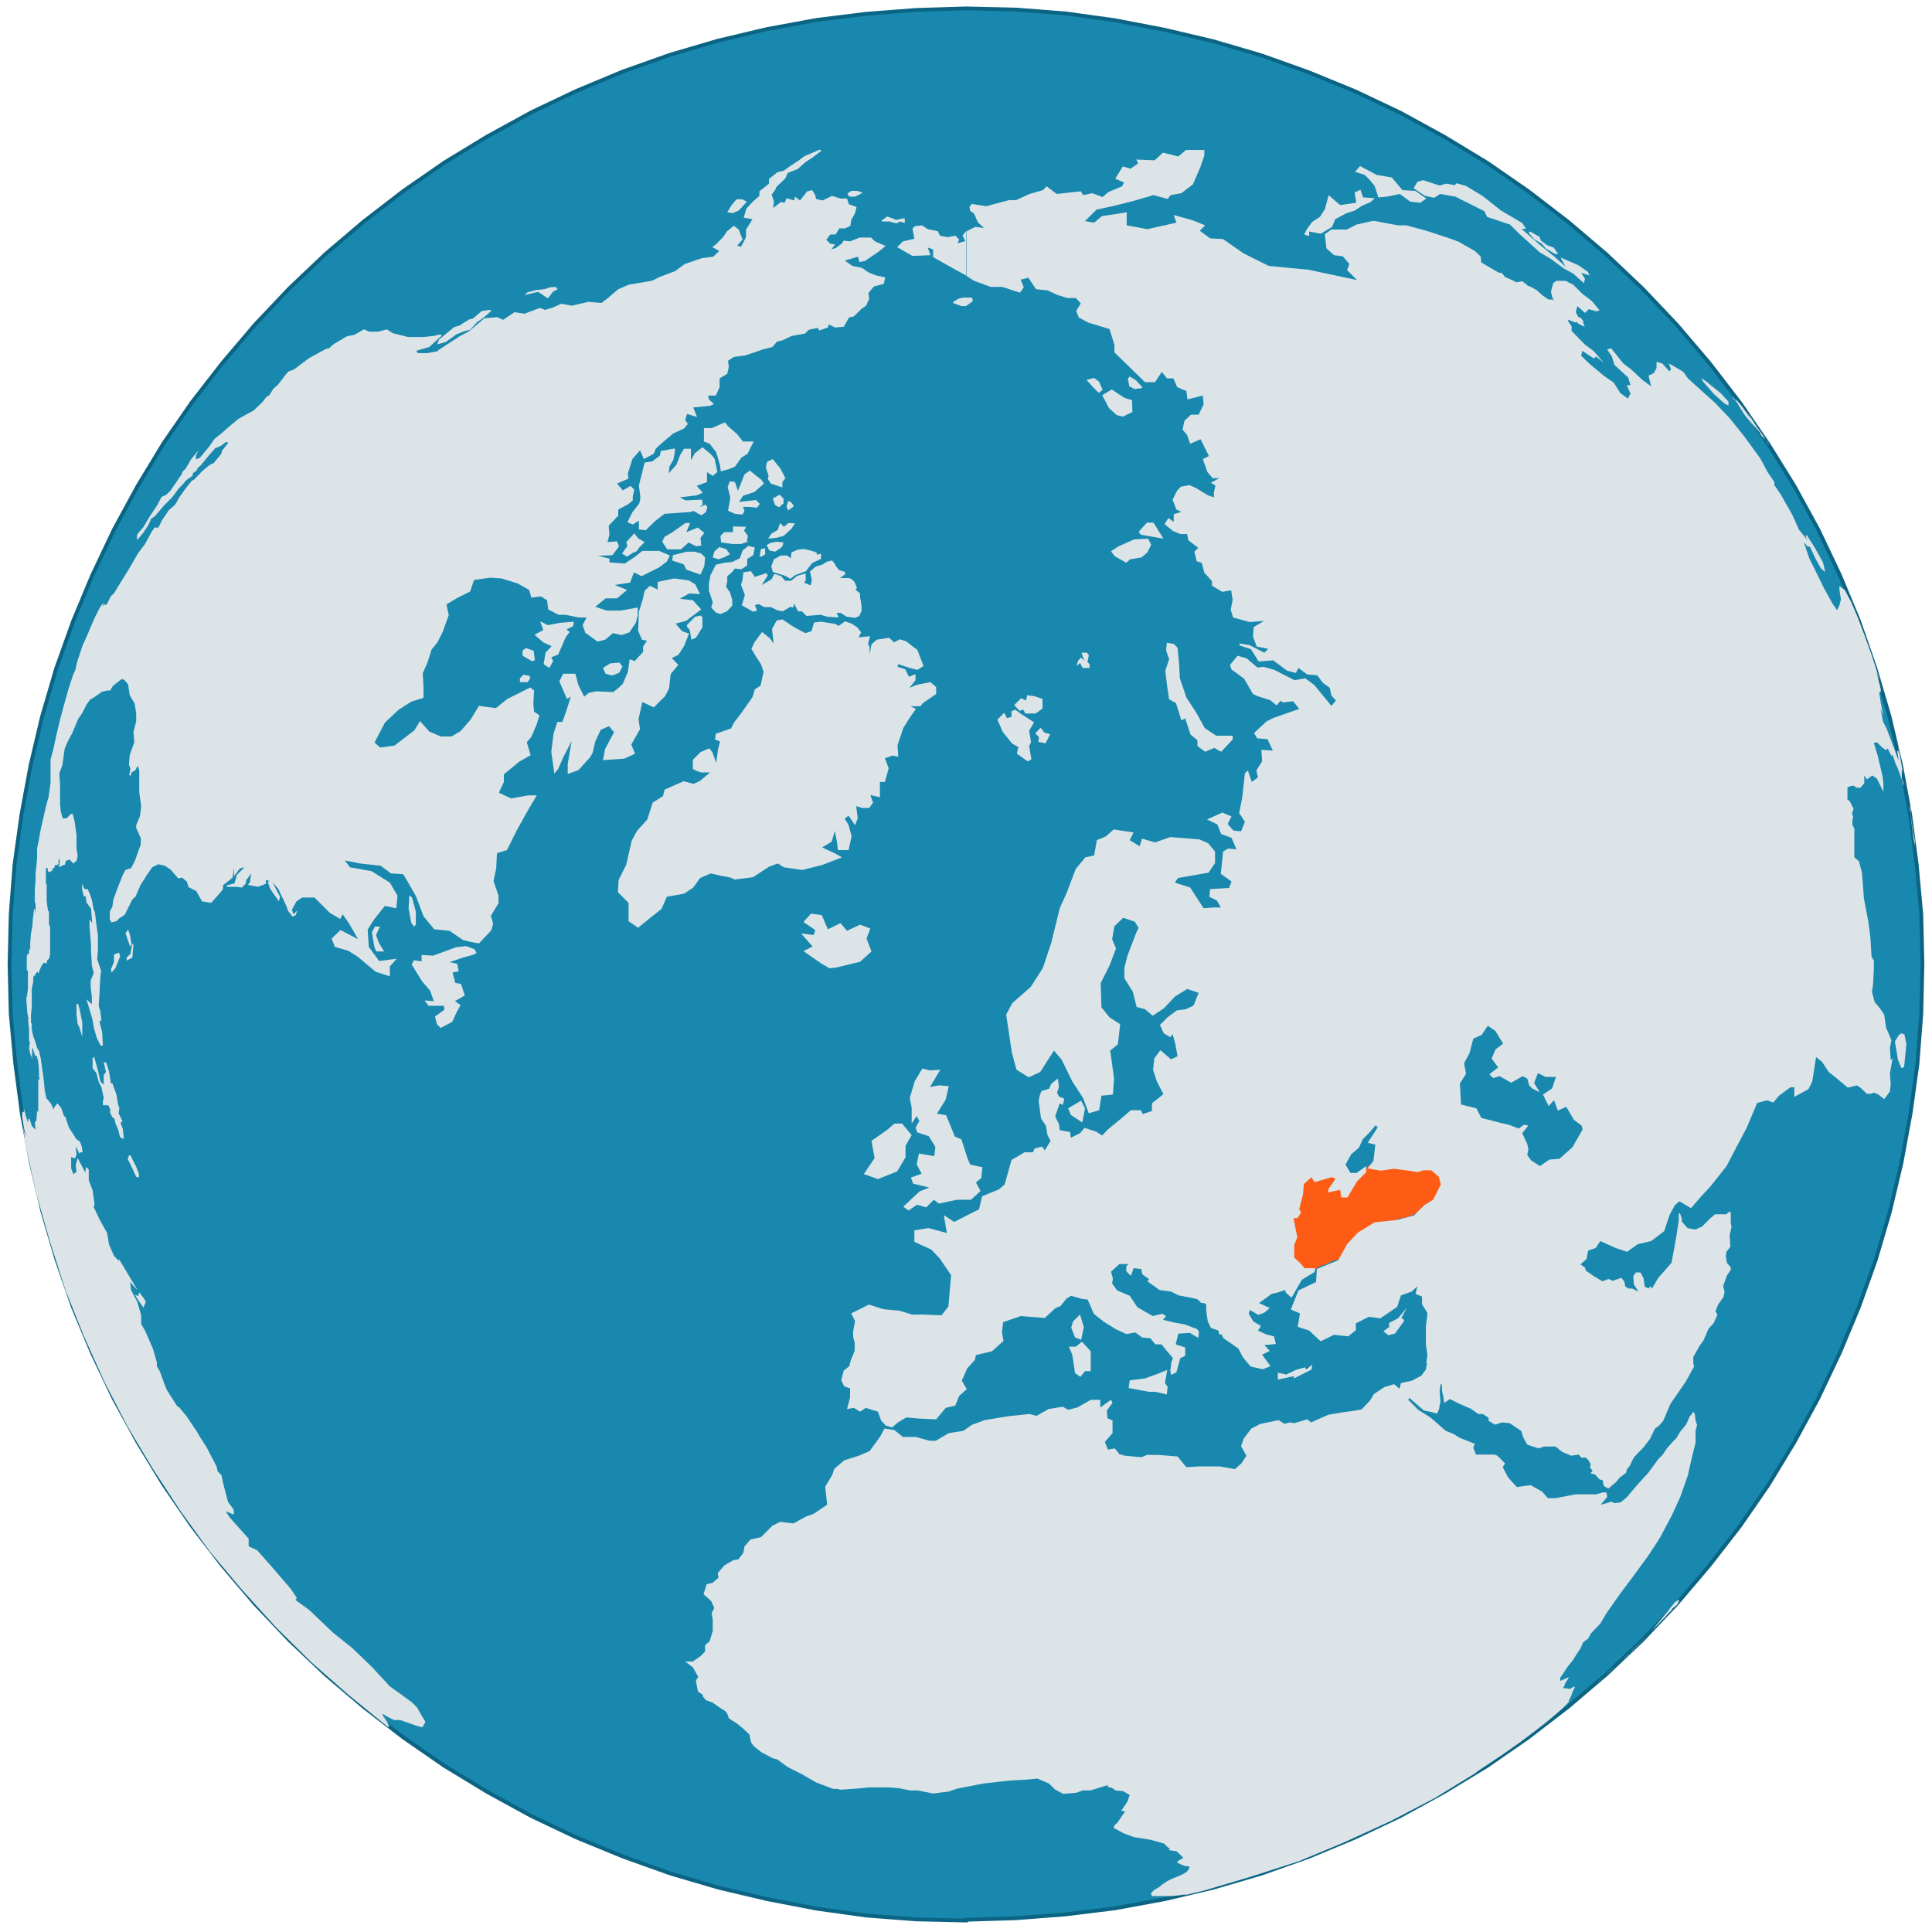
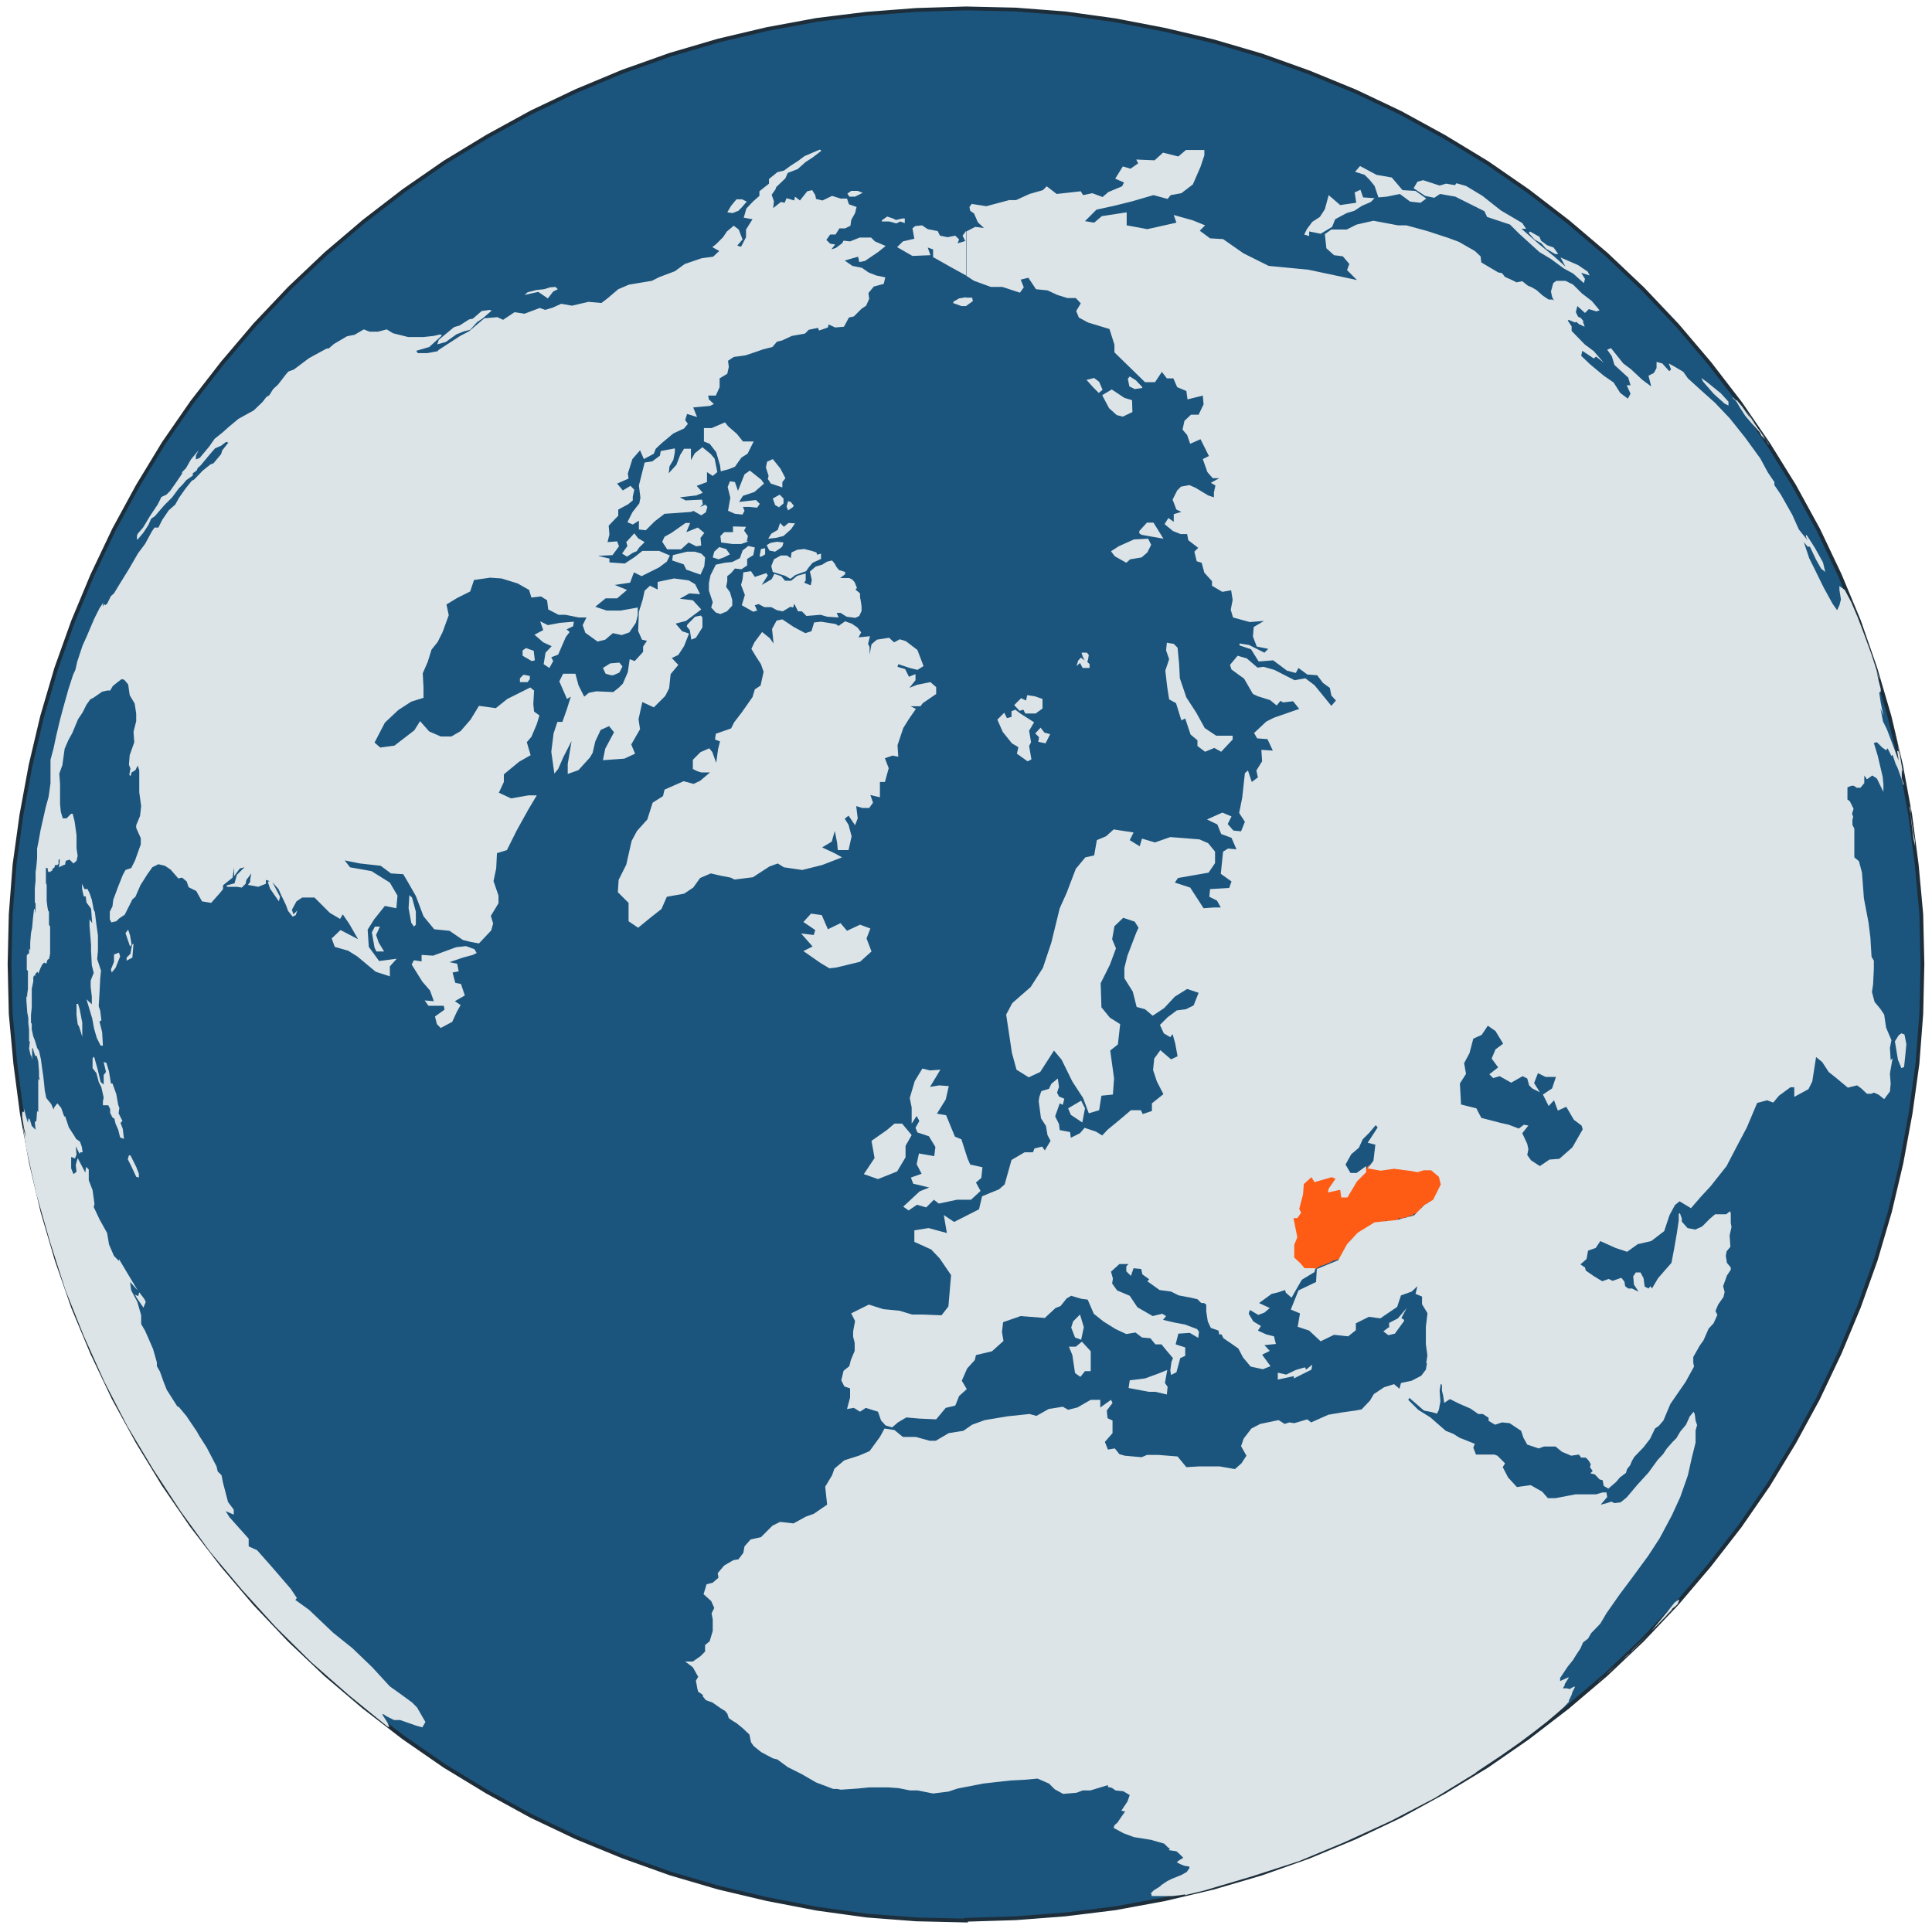
<svg xmlns="http://www.w3.org/2000/svg" role="img" preserveAspectRatio="xMinYMin meet" class="Globe" version="1.1" viewBox="25 2 505 505">
-   <path fill="#1888ae" stroke="#0b6483" d="M277.5 504l-13-.3-13-1-13-1.8-13-2.5-12.7-3-12.6-3.7-12.3-4.4-12.2-5-11.8-5.6-11.5-6.3-11.2-6.8-10.7-7.4-10.4-8-10-8.5-9.5-9-9-9.5-8.5-10-8-10.4-7.4-10.8L61 379l-6.3-11.5-5.6-11.8-5-12-4.3-12.4-3.7-12.6-3-12.7-2.4-13-1.7-13-1.2-13-.3-13 .3-13 1-13 1.8-13 2.4-13 3-12.7 3.7-12.6 4.4-12.3 5-12 5.7-12L61 129l6.8-11.2 7.4-10.7 8-10.3 8.5-10 9-9.5 9.5-9 10-8.5 10.4-8 10.7-7.4 11.2-6.8 11.5-6.3 11.8-5.6 12-5 12.4-4.4 12.6-3.7 12.7-3 13-2.4 13-1.6 13-1 13-.4 13 .3 13 1 13 1.8 13 2.5 12.7 3 12.6 3.7 12.3 4.4 12.2 5 11.8 5.6 11.5 6.3 11.2 6.8 10.7 7.4 10.4 8 10 8.5 9.5 9 9 9.5 8.5 10 8 10.4 7.4 10.8L494 129l6.3 11.5 5.6 11.8 5 12 4.3 12.4 3.7 12.6 3 12.7 2.4 13 1.7 13 1.2 13 .3 13-.3 13-1 13-1.8 13-2.4 13-3 12.7-3.7 12.6-4.4 12.3-5 12-5.7 12L494 379l-6.8 11.2-7.4 10.7-8 10.3-8.5 10-9 9.5-9.5 9-10 8.5-10.4 8-10.7 7.4-11.2 6.8-11.5 6.3-11.8 5.6-12 5-12.4 4.4-12.6 3.7-12.7 3-13 2.4-13 1.6-13 1-13 .4z" id="sphere" />
+   <path fill="#1B557E" stroke="#1D2E3A" d="M277.5 504l-13-.3-13-1-13-1.8-13-2.5-12.7-3-12.6-3.7-12.3-4.4-12.2-5-11.8-5.6-11.5-6.3-11.2-6.8-10.7-7.4-10.4-8-10-8.5-9.5-9-9-9.5-8.5-10-8-10.4-7.4-10.8L61 379l-6.3-11.5-5.6-11.8-5-12-4.3-12.4-3.7-12.6-3-12.7-2.4-13-1.7-13-1.2-13-.3-13 .3-13 1-13 1.8-13 2.4-13 3-12.7 3.7-12.6 4.4-12.3 5-12 5.7-12L61 129l6.8-11.2 7.4-10.7 8-10.3 8.5-10 9-9.5 9.5-9 10-8.5 10.4-8 10.7-7.4 11.2-6.8 11.5-6.3 11.8-5.6 12-5 12.4-4.4 12.6-3.7 12.7-3 13-2.4 13-1.6 13-1 13-.4 13 .3 13 1 13 1.8 13 2.5 12.7 3 12.6 3.7 12.3 4.4 12.2 5 11.8 5.6 11.5 6.3 11.2 6.8 10.7 7.4 10.4 8 10 8.5 9.5 9 9 9.5 8.5 10 8 10.4 7.4 10.8L494 129l6.3 11.5 5.6 11.8 5 12 4.3 12.4 3.7 12.6 3 12.7 2.4 13 1.7 13 1.2 13 .3 13-.3 13-1 13-1.8 13-2.4 13-3 12.7-3.7 12.6-4.4 12.3-5 12-5.7 12L494 379l-6.8 11.2-7.4 10.7-8 10.3-8.5 10-9 9.5-9.5 9-10 8.5-10.4 8-10.7 7.4-11.2 6.8-11.5 6.3-11.8 5.6-12 5-12.4 4.4-12.6 3.7-12.7 3-13 2.4-13 1.6-13 1-13 .4z" id="sphere" />
  <path class="Sea blacksea" fill="#fe5b15" stroke="#fe5b15" d="M368.8 333.2l-.4.2h-2.6l-.2-.2-.6-.5-.2-.2v-.7h-.3l-.3-.2-.4-.2-.4-.4h-.2l-.2-.2h-.2v.2h-.2v-.3l.2-.6.2-.3h.2l.2-.2v-.3l-.2-.2v-.2l-.2-.4v-1.7h.2l.4-.3h.4v-.2h.2V325.3l-.2-.5v-.3l-.2-.2V324l-.4-.7v-.4h-.2v-.2l.2-.5v-.5l.2-.2v-.2l-.2.4-.3-.3h.2l.4-.4v.3-.4h-.2v.3h-.2V320h-.2v-.2l.2-.4h.3v.5H364.2l.2-.2h.2l.2-.2.4-.3v-.7l-.2-.5-.2-.2.2-.2v-.4l-.3-.5h-.4v-.2l-.2-.5v-.5.2l.2.2h.4v-.3h-.2l.2-.6h.3l.3-.2.2-.4.3-1.2v-.8l.2-.6V311l.3-.2.3-.2h.3l.2-.2.2-.2v-.5l.2-.4V310l.2-.2v-.2h.6v-.2l.2-.2v-.3l-.2-.2-.2-.2v-.4l-.4-.2v-.2l-.3-.4h-.2v-.2h.3l.8.6.2.2v.7h.2v.3h.2l.6.2v-.3h.5v-.2h.2v-.3l.4-.3v.2l-.2.2v.4l-.2.3h-.4l-.3.2-.6.2h-.4l-.2.2h-.4l.3.2h.2v-.2h.2l.5-.2h.3v.4h-.2v.2h-.2l-.2.3h.4v-.2h1.8l.2-.2v-.2h.2l.2-.2h.3l.5-.5v-.2h.7v.2h.2v-.7h.2l.2.3v.3h.7l-.3.5-.2.2h-.2v.3h-.2v.4h-.2v.2h-.2l-.3.5-.2.4-.2.3-.3.7-.2.3v.4h.3l.4-.2v-.2l.4-.2H374.3v-.2h.5l.4.5.2.3v.7l.2.2v.2l-.4.2h.8l.4.2h.3v-.3h.2l.2-.2.3-.3.3-.8v-1l.5-.5.6-.5h.4v-.4l.2-.5.2-.6.2-.4.2-.2H381l.2.2.4-.3.3-.4h.3l.4-.7.3-.6h.3l.4-.3h1.3l.2.2.3.3H386l.4-.2.2-.2h-.2 1.2v.2h1l.4-.3v-.2h1.6l1 .2h.3v.2h.7l.4.2H394v.2h.6l.4-.2h.2l.4.3 1-.4.2-.2h.2l.2.2h.2v-.2h.4v.2h.2l.2.2h.2l.4-.3h.4v.2h.2l.2.3v.2h.2v.3h.3l.4.2v.2h.2v.2l.7.4.2.3v.2l.2.4v1.5h-.2v.2l-.2.4v.2l-.3.5-.3.3h-.2v.5l-.3.4v.2l-.3.2-.3.3-.2.3-.2.4h-.2l-.4.3-.5.2-.5.2h-.4v.5h-.4l-.2.2-.2.3h-.2l-.3.4v.2l-.6.5v.3h-.2l-.6.3h-.2l-.3.2h-.2v.2h-.4v-.2h-.4v.5l-.2.2h-1l-.2.3h-.5v-.2h-.7l-.3.2h-.2v.5l-.2.3H388v-.2h-.2v-.3h-.2v-.2h-.5v.2l-.3.4-.3.4-.2.2h-.2l-.7.2h-.3l-.3-.3h-.2v-.5H383.8V321.6h-.2v.2h-.2l-.2.2-.2.2-.5.3h-.2v.2h-.6l-.3.3h-.2l-.2.3h-.2l-.4.2h-.2l-.5.3-.4.5-.3.3-.2.3h-.2l-.2.3-.2.2-.3.3-.3.2-.5.7-.2.4v.3l-.4.5-.4.6-.4.5-.4.6v.7l-.2.2-.4.3h-.3l-.3.2h-.3l-.6.2h-.5v.2h-.5v.3h-.2l-.4.3h-.3l-.2.2-.5.2h-.4l-.5.3h-.2l-.2.2z">
        </path>
  <path class="land" fill="#dce4e7" stroke="#0b6483333739" d="M442.5 441.8l.6-.6 1.6-1.4 1-1 1.5-1.3 2-1.8 1.2-1 1.3-1.4 2-2 3-3 1.2-1.5 1-1.2 2-2.4.6-.8 1.3-1.6.6-.4.5-.3v.2l-.4 1 .3-.3-.7.7-1 .8-.2.4-.8.8-.2.2-.4.5-8.8 9zm82.6-222l.4 1.8v2-.5l-.4-2.3-.7-5.7v-1.8l-.3-.6zm-4 59.2l-.8-4.8 1-1.6.7-.5.8.3.5 2.5-.2 2.2-.4 3.8-.7.3zM60.3 340.4l.8.4.3-1 1.3 1.7.4.8-.6 1.5-1.8-2.6zm427-222.4v.2l-1-1.7zm-2.8-4l1 1.3 1 1.3-.6-.7-1-1.4.4.6.6 1 .5.8-1-1-.5-1-2-2.2-1.7-2-1.3-2-1-1.7-1-1v-.2l1 1v-.3l1.5 1.8 1.6 2.3 1.3 1.5.2.4-1-1.6-1.2-1.6-.4-.6zM58.7 304h.4l1.5 3 .7 1.8v1l-.7-.2-1.2-2.6-1-2zM45 264.4h.4l.4 1.3.2 1 .5 2.6V273l-.8-2.6-.4-.7-.3-2.4zm9 20.8h.4l1 2.8.5 2.8.3.8-.2 1.4 1 2-.5.5.6 1.6.3 2.6-1-.4-.5-2-.7-1.6-.3-1.3-.5-.3-.6-1.2v-1l-.5-1h-1.4v-1l.2-1-.6-2.7-.7-1.4-.6-2.3-1-1.3v-2.6l.4-.4 1 3.6.7 3 .8.7v-2.5l.6-.8-.6-2.6.7.2.7 2.3zm447-134.6l-1.3-2.3-2-4.2-.7-2 .2-.3 1.3 2 1 1.6 2 3.6.6 2.5zM46.4 233l.7 1.4h.8l.6 1.3.5 1.5.5 2.6.3.6.4 3.3.4 2.8v4l-.2 2.2 1 3-.2 2-.2 4-.2 3.3.4 1.2.3 2.5-.5.3.7 2.8.2 3.5h-.6l-1-2-.7-2.4-.5-2.7-1.5-5 1.4 1.3v-2l-.3-2.5v-1.7l.8-2-.5-2-.2-3.8V249l-.4-5v-1.7l.7 1-.3-3.8-1.2-1.6-.2-1.6h-.5l-.4-1.7zm8.4 18.5l1.3-.5.3 1-1.2 3-1 1.2-.2-.8.8-2zm421-144L473 105l-2.8-3.2-.5-1 1.4 1 3.7 3 2 2.2v1zM58.5 245l.5 1.5.4 2.4-.4.5-1.2-3.5zm1.4 3.6l-.3 3.7-1.5.8v-.8l1-1 .4-2.3zM432.3 68.4h-.8l-2.4-1.4-1.2-1.4-1.8-1-1.5-1.7.3-.4 2.5 1.4.4 1 1.6 1.2 1.7.6zM392 347v.3l-2.4 3.3-1.7.4-1.3-1 1.3-1h.2v-1.2l2.3-1.2 2.3-2.7-1.4 2.6zm-33 15.6v-1.8l2.2.5 2.5-1.2 2.4-.7.3.6 1.6-1.3-.2 1.3-4.6 2.3v-.6zm-39 2.2l.3-2 4-.5 3.3-1.2 2.5-1-.6 3.4.7 1-.2 2-3-.7h-1.7zM304.4 354h1.8l1.6-1.3 2.3 2.5v5.2h-1.5l-1.2 1.5-1.4-1-.7-4.7zM439 76l-2.8-2.5-2.4-1.3-3.4-2.5-3-1.8L422 63l-2.3-2.3-6-2-.7-1.5-5.6-2.8-2-1-4-.7-1.5 1-2.4-.5-3-2 1-1.7 1.5-.4 4.3 1.4 1.7-.5 2.3.4.4-.5 2.5.7 4.3 2.6 4.8 3.8 5.6 3.3 1 1.5h-1.2l4.8 4.2 3.7 3 3 2.7-1.3-2.4 4.6 2L440 73l.5 1-2.2-.7 1 1.6zm-134 273l.5-1.6 1.8-1.8 1 3.3-.7 3.3-1.6-.6zM396.3 55l-2.7-.3-2.7-2-3.4.7-2.2.2-1-3L383 49l-1.3-1.3-2.5-.8 1.3-1.5 4.3 2.3 4 .7 2.8 3.3 3.4.2 2.8 2zM123 244.2h1.3l-1 2.2.7 2 1.4 2.3h-2l-.5-1-.7-4zm9-8.2l.7.6 1 3.7v3.4l-.5.5-.7-1-.7-3.8zm21-153l.5.2-2.3 2-1.5 1-1.8 2-1.6.4-2 .8-2.8 2-2.2.6.4-1.2 4-3.3 1.4-.4 2.5-1.6 1-.2 2.3-2zm-19.8 170l2 .3v-1.7l3 .2 6-2.2 2.6-.3 2.2.8.6 1-1 .5-2.6.7-3.5 1.2 2 .4.4 2-1.6.3.7 2.7 1.5.3 1 3-2.6 1.5 1.5 1-1 1.8-1.2 2.6-3 1.6-1-1-.5-2 2.5-1.8-.2-1h-4l-1-1.4 2.4.2-1-2.8-2-2.3-2.8-4.5zm37-176l.6.6-1.2.6-1.4 1.8-2.5-1.7-3.6.8.8-.7 2.3-.6 2-.2 1.6-.5zm203-15.7l-3 1.8-3-.6v1.2l-1.3-.4.7-1.4L368 60l2-1.3 1.3-2 1-3.7 3 2.6 4.2-.6-.4-2.7 1.5-.7.7 2 3 .2-1 1-2.3 1-2 1.3-2 .6-3 1.6zM258.8 295.7h2l2.5 3-1.6 2.8v3l-2.2 3.7-5 2-3.7-1.3 2.8-4.2-.8-4.5 4-2.8zm45.4-4l3.4-2 1 2-.7 3.7-3-2zm-84-237l-1.4 1.6-.8.8-1.5.6-1.4-.2 1-1.7 1.4-1.7h1.5zM262.8 289l1.3-4.4 2-3.3 2 .5 2.7-.2-2.7 4.5 2.4-.4 2.5.2-.8 3.5-2.3 3.7 2.4.4 2.3 5.6 1.7.7 1.6 5 .7 1.6 3.2.7-.3 2.8-1.4 1.2 1.2 2.2-2.5 2.3h-3.7l-4.7 1-1.3-1-2 2-2.4-.7-2.2 1.5-1.4-1 4.3-4 2.5-1-4.2-1-.6-1.6 2.8-1-1.3-2.5.6-2.8 4 .7.3-2.4-1.7-2.8-3-1-.5-1.2 1-1.8-.7-1.3-1.3 2v-4.2zM250.5 52.4l-2 1H247l-.5-.8 1-.7h1.7zm-88.7 126h.3l1.4.3v.8l-.6.8h-2v-1zm.7-7l2 .7.3 2.5-.8.2-2.4-1.4V172zm99-112.3v1.2l-1.2-.4-1 .5-1.8-.5h-2v-.3l1.4-1 1.5.5.8.4 1.7-.4zm-95.3 105.3l2 1 3.2-.6 3.6-.3-.2 1.2-1.7.8.8.7-1 1.3-1 2.3-1 2.3-1.8.7.5 1-1 1.8-1.5-1 .5-3 1.6-1.7-2.2-1-2.3-2 2.3-1.2zM235 243l2-2.2 2.8.4 1.6 3.7 3.3-1.6 1.7 2 3.4-1.6 2.7 1-1 2.6 1.3 3.4-3 2.7-6.2 1.5-1.8.2-2.2-1.3-4.6-3.2 2.4-1.2-3-3.4 3.3.4.4-1.3zm-50.5-67.6l2.4-.2.8 1-.8 1.6-1.6.7h-.6l-1.4-.4-.7-1.5zm93-113V74l-4-2.2-4.6-2.6v-2l-1.4-.5.7 2-4.7.2-4-2.3 1.5-1.5 3-.7-.5-2.7.7-.6 1.8-.2 1.5 1 2.6.5.6 1.2 2 .4 2-.4 1 1-.4 1 2-.6-.7-1.4zm-86.7 79l1 1.3 1.7 1-1.4 1.4-.7 1-1 .4-1.5 1-1.3-.8 1.4-2-.3-1zm88.5-60.7l-1.8 1.3v-2.2h1.6zm-1.8-1V82h-1.2l-2.2-.8.2-.4 1.4-.8zM31 296.5l.5 2 .2.7-.2-1.5-.2-.7-.5-3v.2-2.4 1l.2-.3.3.3v-1l.4 1.7.6 2V294l.2 1.4v-1l.3.2.5 1.7.5.5.5.5-.2-2 .4-.3.2-2.6.3.3V284l.4.4-.2-1V282l-.2-2.5-.4-1.5h-.4l-.4-1.2-.2-.8h-.2v3l-.2-1-.2-.2-.4-1.7.2-1.8-.2-.2v-3l-.2-1.7v-1.3l-.3-1.6v.3-.6l-.2-2.6v-1.2l.2.2v-.6l.2-1.5V255v.8l-.3-.3v-3.7l.3-.5h.3v-1.4l.3.5v-2l.2-2.5.3-1.4.2-2.3.3-2.6h.2v1.2l.2-1.2V238h-.2V234.2l.2-2V230l.2-1.5.2-2.2v-2.5l.4-2 .5-2.8 1.4-6.2.7-2.5.5-3.6V200.6l.8-3 .7-3.3 1-4.2.8-3 1.4-5 1.2-3.7.6-1.3.5-2.2 1.4-4.2 1-2.2 2-4.7L51 161l1-1.5-.2 1 .5-.6.2.3.5-.4 1-2 .8-.7 1.2-2 2.6-4.2 2.5-4.3 1.8-2.4 1.8-3.3.7-1h1l1-2 1.7-2.5 1.7-1.5 1-1.8 1.7-2.4 1.6-2 .7-.4L78 125l2-1.6.8-.3 2-2.4.3-1 1.6-2-.6-.2-1.3 1-1.6.7-1.3 1.5-2.5 3-.7.6-.3.7-1 .7v.6l-1.7 1.2-1 1.2-1 1L70 132l-2 2-1.3 1.5-1.2 1.4-1 .7-.7 1.6-1.3 2L61 143h-.2v-1l.2-.5 1.4-1.6 1.8-3 2-3 1-2 1.3-.6 1-1 1.4-2 1.7-2.5v-.4l1-1 1.3-2.3 2-2.4-.7 1.4v1l1-.4 2.5-3 1.4-2 2-1.6 1.8-1.6 2.4-2L90 110l1.3-.7 2.3-2.2 1-1.3.8-.5 1-1.6 1.3-1.2 2-2.6.7-.8 1.4-.5 4-3 4.6-2.5h.5l1.4-1.2 3.4-2 2-.4 2.4-1.4 1.5.6h2.2l2.3-.6 1.6 1 4 1h4l2.7-.3 1.7-.4.4.3-3.3 3-3.4 1 .4.6h2.5l2.7-.5.2-.3 5.7-3.7 2.3-1.2 4-3.4 3.4-.3 1.5.7 3-2 2.6.4 4-1.5 1.4.5 2-.6 2.2-1 2.8.5 4.3-1 3.4.3 1.7-1.3 2.7-2.3 2.8-1.2 6-1 2-1 4-1.5L204 71l4.4-1.5 3-.4 1.6-1.5-1.8-1 1-.8L214 64l1-1.5 1.8-1.5 1.3 1 1 2.6-1.4 1.6 1 .3L220 64v-2l1.7-2.7-2.3-.4.7-2.4 1.7-1.8 1.7-1.5V52L226 50v-1.2l2.2-1.8 1.7-.4 1.8-1.3 2-1.3 1.6-1.2 4-1.7.4.3-2.2 1.7-2 1.3-2 1.8-2.6 1-.6 1.4-2.4 2.3-.2.6-1 1.4.6 1.7-.2 1.8 2-1.6 1 .2.5-1.2 2 .6.2-1 1.3 1L236 52l1.3-.3.8 1.3.2 1 1.7.4 2.5-1.2 2.2.7h1.7l.5 1.5 2 .7-.4 1.6-1 1.8-.2 1.5-1.4.7h-1.5l-1 1.6h-1.4l-1 1.4 1 1 1.3.2-1 1.3 1.2-.4 1.6-1.2.4-.7 1.7.2 2.5-1h3l1 1 2.8 1.2-2 1.6-3.4 2.3-1.5.3-.3-1.4-3.5 1 2 1.4 2.5.5 1.7 1.2 2 .8 2.4.5-.4 1.7-2.6.7-1.4 1.7.2 1.5-.8 1.8-1.2.8-2 2-1.3.3-1.3 2.4-2.3.2-1.7-.8-.2.8-2.3.8-.3-.7-2.4.5-1 1-3.4.6-2.6 1.2-1.3.3-1.2 1.4-2.4.6-1.7.6-3 1-3 .4-1.5 1 .2 1.6-.4 1.8-2 1.2v2.3l-1 2.2h-2l.2 1 1.3 1.2-1 .5-4.4.4 1 2.5-2.6-.8-.5 1.6.7 1-1 1.2-2.8 1.3-3 2.5-1.6 1.5-.5 1.3-2.6 1.4-1-2.3-2 2.3-1.2 3.8.2 1.3-3 1.3 1.5 1.8 2-1.2 1 1-.4 1.8v1l-1.2 1-2.6 1.4v1.6l-2.5 2.6.2 2.3-.5 2 2.5-.2.5 1.3-1.7 2.3-3.8.2 3 .7v1l4 .3 2.6-1.7 2-1.6h4.4l2.8 1.2-.8 1.6-2 1.5-4.6 2.3-2-1-1 2.7-4 .6 3.2 1.3-2.6 2.2h-3l-2.7 2.2 3 1h3.6l4.5-.8v2l-.5 2-1.7 2.5-2 .7-2.3-.5-2 1.7-2 .5-3.2-2.3-.7-2 1-2h-2l-3.5-.7H171l-2.7-1.4-.3-2.4-1.6-1-2.5.3-.6-2-3-1.7-4.2-1.3-3-.2-4.2.6-1 3-3.4 1.7-2.8 1.7.6 2.8-1.6 4.4-1.3 2.6-1.6 2-1 3.2-1.3 3 .2 3.7v2.7l-3.2 1-3.4 2.2-3.5 3.3-2.7 5.2 1.5 1.3 3.7-.5 5.2-4 1.5-2.4 2.4 2.7 3 1.3h2.8l2.4-1.4 2.6-3 2.2-3.6 4.4.6 3-2.4 6-3 1 .8-.2 3.5.2 2 1.4 1-.7 2.3-1.4 3.3-1.2 1.4 1 3.4-3 1.7-4 3.3v2l-1.3 2.8 3.2 1.5 4.5-.8h2.2l-2.2 3.7-3 5.4-2.6 5.2-2.6.8-.2 4-.7 3.3 1.3 3.8v2l-2 3.3.6 2-.5 1.8-3.2 3.4-2.2-.4-2-.5-3.5-2.4-4-.4-2.8-3.4-2-5.3-2-3.5-1.3-2.2-3.2-.2-2.7-2-5.4-.6-4-.8 1.4 1.8 5.6 1 4.8 3 2 3.4-.3 3.3-3-.6-2.8 3.5-1.7 2.7.3 4.5 2.7 3.7 4.6-.6-1.8 2v2.6l-3.7-1.2-4.8-4-2.4-1.5-3.5-1-.8-2.2 2.3-2.2 4.6 2.4-2.3-4-1.7-2.5-.7 1.2-2.7-1.6-2-2-2-2h-3.2l-1.5 1-1.2 2.2.4 1.2 1-1-.4 1.2-.8.4-1.2-1.5-.5-1.4L99 237l-.5-1-.7-1.6-1.6-1.8 2 3.8-.3 1.2-2.3-3.3-.6-1.8.5-.2-1-.3v1l-2 .8-2.7-.5.6-.8v-.7l.3-1.5-1.3 1.7-.2 1-1 1-1.3-.2h-2.6v-.4l2-.5.6-2.2 2-2-1.2.3-1.5 2v-2.2l-.4 2.6-2.5 2v1l-.8 1-2.3 2.6-2.4-.4-1.5-2.7-2-1-.5-1.5-1.2-1-1 .2-2-2.3-1.5-1-1.7-.4-1.6.8-1.4 2-1.7 2.7-1.3 3-.8.7-2 4-1.5 1-.7.7-1.3.3-.4-.8v-2l.7-1.4.2-1.7 1.3-3.5 1.2-3 .7-1.3 1.5-.5 1-2 1.5-4.2v-1.6l-1.2-2.7v-.7l1-2.4.3-2.6-.5-3.6v-5.7l-.4-1.3-.6 1.2-1 .6-.3 1-.3-.4.3-1.6-.4-1 .2-2.5 1.2-3.4-.2-2.7.7-2.8v-2l-.4-2.6-1.3-2.2-.4-2.8-1-1.2-.7-.2-1.3 1-1 .8-.7 1.2H53l-1.3.3-2.3 1.6-.8.4-1 1.4-1 2-1.2 1.8-1.5 3.6-1 1.8-1 2.3-.6 4.3-.8 2.2.2 2.8v5.2l.2 2 .5 1.7h1l1.2-1.2h.4l.5 2 .5 3.6v3.4l.3 2-.3 1.3-.8.7-1-1-1 .3-.2 1-.6.2-1 .5.2-1.4v-.8l-.3.3v1l-.3.3h-.6l-.2.7-.5.3v.4l-.8.5-.4-.3v-.7l-.5-.2V232.8l.2.5v4.2l.2 1.6.2 1 .2.2v3.4l.3.5V251.3l-.3 1.5v-.2l-.4.3-.3 1-.5-.3-.5.4-.4.8-.3.7-.4 1-.2-.5-.5.5-.2.7-.2-.3-.2.6v1l-.4 2V265.3l-.2 2v2l.2.3v1.5l.4 1.8.4 1 .6 2 .5.8.5 2.2.3 2.3.3 2 .2 1.8.2 2 .4 2 1.3 1.6.6 1.4.2-.6.8-1 1 1.2.8 2.3.2-.2 1 3 1.3 2 .6 1 1 .7.5 1.4.2 1.4h-.6l-.2.4-1-2 .2 2.2-.4 1-1-.4v3l.6 1.5.8-.6-.2-1.8.5-1.8 2 3.8.2-1.5.7.7v2.8l1 2.6.5 3.6-.2.8 1.5 3.2 2 3.6.5 3 1.3 3 1.3 1.3v-.5l2.5 4.2 2.4 4-2-2.2.3 2.2 1.6 3 1 3.5v2.3l1 1.7.8 1.8 1.3 3 1 3.5v1l.8 1.4 1 2.8.8 2 2.8 4.4h.3l2 2.4 2.7 4 .8 1.4 1.8 2.8 2.6 5 .3 1.3 1 1 .4 2 1.3 5 1.5 2v1.3L84 397l1 1.6 5 5.6v2l2.2 1 3.8 4.3 5 5.8 1.6 2.4-.4.5 3.6 2.6 6.3 6 5 4 5.2 5 4.6 5 2.8 2 3 2.2 1.3 1.3 1.5 2.6.7 1.2-.8 1.4-1.5-.4-4.3-1.5H128l-2-1-.7-.5h-.4l1.4 2.2.3.7.2.4-.8-.5.7.5h-.3l-10.2-8.3-9.8-8.6-9.3-9.2-8.8-9.7-8.4-10-7.7-10.6-7.2-11-6.7-11.2-6-11.6-5.4-12-4.8-12-4-12.5-3.6-12.6-2.8-12.7zm161-167.6l1-4 .5-2 2-.3 2-1.5.2-1.2 3.7-.7v1l-.4 2-1 1.7-.2 1.8 2-2.2 1-2.6 1-1.6h1.8v3l1-1.8 2-1.6 2.2 1.8 1 1.2.7 3.5-1.2 1-1.5-1v2.6l-2.7 1 1.6 1.8-1.7.7-4.3.5 1.5.8 4.3-.2.2 1.2-1 1-2 1-4 .3-3 .2-2.6 2-2.3 2.3-1.8-.2v-2.3l-1.6 1-1.4-.6 1.3-2.6 1.8-2.3.3-1.5zm17.4 5l.5.6-.4 1.4-1.2.8-2.3-1.3zm-2.7 29.3l1.5-.3.4.5v2.6l-1.7 2.7-1.2.5-.2-1.3-.2-1.2-.8-1 .2-.5zm-5.5-10l3.8.5 1.7 1 1.3 2.6-2.8-.2-2.5 1.4 3.4.4 2.2 2.4-4 3-2.7.7 1.7 2 1.8.6-1.3 3.3-1.5 2.3-1.7.8 1.7 1.8-2 2.4-.4 3.7-1 2-3 3-3-1.4-1 4.5.4 2.6-2.3 4 1 2.4-2.8 1.3-5.6.4.6-3 2.3-4.3-1.3-1.6-2.2 1-1.4 3-.7 3-.7 1.2-3 3.3-2.8 1v-2.6l1-6-2.2 4.3-1.3 3-1 1.2-.8-5.7.6-4.8 1-3h1.3l1.2-3.4 1-3.2-1 .6-2-4.6 1-2h3.2l.8 3 1.5 3 1.2-1 2-.4 4.4.2 1.5-1.2 1-1 1.3-3 .5-3.4 1.3.5 2.2-2.4V171l1-1.5-1.3-.3-1-2.3.2-5 1-3.2.5-2.3 1.4-1.3 2 1v-2zm3-14.5h1.2l-1 2.4 3-1.2 1.7 1.4-1 1.3.2 2-1.3.2-2-1-2 1.8h-3.6l-1.3-2 .6-1.3 1.8-1zm119.4-35.3l-2 .3-1.4-.7-.4-2 .5-.6 1.6 1 1.6 1.7zm-119 42.8h2l1.7.5 1 1-.2 2.3-1 2.2-3.7-1.3-.7-1.4-3-1 .2-1.4zm4.4-32.3h2l3.5-1.5.8 1 2.3 2 1.6 2h2.8l-1.6 3.2-1.6 1-1.7 2.4-1.5.6-2.2.6-.2-1.6-1-3.4-1.7-2.2-1.5-.6zm104.2-10l-1 .8-1.4-1.4-1.8-2 2-.5 1.3 1zM213 145l1.8.5 1 1.4-1.6.8-1.4.5-1.5-.5.4-1.5zm108-35.3l-2.5 1.2-1.6-.4-2-1.8-1.8-3.4 2.5-1.5 3.3 2.2 2 .6zm-101 30l-.5 1 1 1.4-.3 1.4h.5l-2 .7h-2.2l-3-.4-.2-1.7 1-1h2.3v-1.5zm1-14.7l3 2.4.7 1-2.5 2.2-3 1-1 1.6 4.4-.5 1 1-.7 1-2-.2h-1.7l.4 1-.5 1-2-.2-1.8-.8.6-3.4-.7-2.8.6-1.5 1.3.2.8 2.3 1.7-4.3zm117 72v-1.5l-1.8-1.5-1.4-4.2-1 .5-1.4-4.5-1.8-1-.5-3.2-.5-4.3 1-3-.8-2.3.2-2 1.8.3 1 1 .4 4.2.2 3.8 1.7 5 2.6 4 2.2 4 3 2h4.3v1l-3 3.2-1.8-1-2.4 1zm-117.4-52.3l1.7.4-.4 2-1.6 1v1.7l-1.5 1-1.7-.2-1 1.2-1 .8v1.3l-.3 1.5 1 1.4.6 2v1.5l-1.4 1.5-1.7.7-1.2-.4-1.2-1.3.4-1.4-1-3v-2l.4-2 1.4-2.8 2.3-.5 2-.2 2-1 .7-2zM227 122l2 2.5 1.3 2.5-.8 1v1.4l-3-1-.8-1.2.2-.8-.7-2.2.3-1.5zm197.2 179l.3 1.4-.3 1.5 1 1.4 2.3 1.5 2.5-1.7 2.6-.2 3.4-3 2.7-4.7-.3-1-2-1.5-2-3.4-2.2 1-1-2.7-1.4 1.5-1.5-3 2.4-1.6 1-3H429l-2-1-1 2.6 1.5 2.4-2-1-.8-.8-.5-1.8-1.2-.6-3 1.7-3-1.7-1.7.5-1-1 2.3-1.8-1.7-2.3 1-2.4 2-1.5-2-3.3-2-1.4-1.6 2.4-2.2 1-1 3.8-1.4 2.6.5 2.8-1.6 2.5.3 5.5 4 1 1.3 2.5 5 1.3 2.2.5 2.6 1 1.3-1 1.2.2-1.6 2zm98.2-97v.3l-.3-1.7.2 1-.2-.3v2.2l.6 1.6h-.2l-.5-1.6-1-2.8-.5-1-.8-2.4-.3.3-1-2-.4.5-1-.7-1.4-1.4-.8.2 1 3.3 1.3 5.5.2 2v2l-1.7-3.5-1.2-.8-1.4 1-.7-1v2l-1 1.2h-1l-.7-.5h-.7l-1 .4v3.2l.6.4 1 2-.4 1.3.3.8-.2.8v1.3l.5 1v7.5l1.2 1 .8 3 .5 6.7 1.2 6.3.5 4 .3 5 .6 1v2.2l-.2 4-.3 2 .7 2.6 1.5 1.8 1 1.5.5 3.4 1.4 3.3-.4 2 .2 3.2.5-.5-.7 4 .2 2.7-.2 2-1.5 2-1.5-1.2-1.2-.5-.7.3H513l-1.6-1.5-1-.7-2.4.6-3-2.5-2-1.6-1.7-2.6-1.6-1.3-1 6.4-1 2-3.7 2v-2.5h-1l-3 2.2-1.5 1.8-1.6-.6-2.6.7-2.7 6.4-2.8 5.3-2.5 4.8-4.2 5.3-2.5 2.7-2.6 3-3-1.8-1.2 1-1.4 2.6-1.4 4.2-3.4 2.6-3.5.8-2.8 2-3-1-4-1.8-1.2 1.8-2 .7-.4 2.2-1.6 1.4 1.2.8.2.8 2 1.4 2.3 1.4 1.7-.6 1 .5 2.3-.8.8 1 .2 1.2.8.6h1l1 .5.7.3-1.2-1.8-.2-2.2.7-1h1.2l.8 1.5.3 2.2 1 .5.5-.6.4.6 1.6-2.7 2-2.3 1.5-1.7.7-3.7.7-4 .5-3.4v-1.7l.3-.2.5 1.4v.8l1.5 1.7 2 .4 1.8-.8 2-2 1.4-1.2h2.9l1-.8.2.5v2.6l.2 1-.5 2.2.2 3-1 1.2-.2 1.2.3 1.8 1 1.2v.6l-1 1.5-1 2.8.4 1.5-.3 1.3-1.4 2-.7 1.7.5 1-1 2.2-1.3 1.4-1.3 3-1 1.4-1.7 3v1.5l.2 1-2.2 4-4 5.8-1.8 4.3-1.2 1.4-1 .7-1.3 2.7-1.7 2.2-2.4 2.5-.6 1-.5 1.2-.8 1-.3 1-1.6 1.2-1 1.2-2 1.7-1.2-.7-.3-1.5-.8-.2-1.2-1.3-1.2-.3.6-.6-.7-1 .2-.8-.6-1-.7-.7h-1.2l-.6-.8-2 .3-2.4-1-1.7-1.4h-3l-1.4.5-3-1-1-1.8-.6-1.8-3-2-2-.2-1.8.6-1.7-1v-.8l-1.5-1h-1.2l-2-1.4-3-1.3-2.4-1.2-1.5 1-.3-2-.3-1.2V364l-.3-.3-.3 1.8.2 2.8-.4 2.2-.5 1-1.4-.4-2-.4-3.8-3.3-.3.5 2.6 2.6 3.2 2 4 3.5 2 .8 1.6 1 4 1.6-.4 1 .7 1.8h4.8l.8.3 2 2-.6 1 1.4 2.7 2.3 2.5 1.4-.2 2.2-.3 3 1.7 1.5 1.7h2l5.2-1h5.4l1.7-.5h1l.2 1.2-1.7 2 1.6-.4 1.2-.4.8.4 1.6-.2 1.6-1.3 2.7-3.2 3-3.3 2.4-3.3 1.4-1.5 1-1.5 1.5-1.7 1-1 1-1.7 1.5-1.8 1-2.2 1-1.2.3.7.2 1.6.4 1.2-.4 1.4v3.2l-1 4-1 4.5-2 5.7-2.2 4.8-3.2 6-3 4.6-4.4 6-3 4-3.5 5-1 1.7-.6 1-2.4 2.5-.8 1.4-1.3 1-.7 1.6-1 1.5-1 1.6-1.3 1.6-2 3v.8l2.2-1v.2l-1 1.6v.3l-.5.8h1l.8.2 1-.6h.4l-.7 1.4-.2.7-.8 1.7h.2l-1.4 1.5-1.8 1.6-2.6 2.2-3.2 2.5-4 3-4.7 3.3-1.5 1-3 2-1.5 1-1 .7.6-.3L400 472l-11.5 6-12 5.5-12 5-12.4 4-12.5 3.7-5 1.2.3-.2h-.3l-1.3.2-1.8.2H326v-.4l-.2-.3.8-.8 1.6-1 .4-.4 1.5-1 1.2-.6 2.5-1 1.4-.8.7-1v-.4l-1.3-.2-1-.4-1-.5.4-.4 1.3-.8-1-1-.8-.7-2-.3.3-.4-.5-.3-1-1-3.5-1-4.4-.7-2.7-1-2.6-1.4.2-.7.8-.7 1-1.5 1-1.4-1-.2 1.6-2.4.6-1.7-1.7-1-2-.2-1-.7-1-.2v-.5L310 470H308l-1.6.6-3.5.3-2.2-1.2-1.5-1.5-3-1.3-3.3.3-3.8.2-3.6.4-3.5.4-6.7 1.3-2.4.8-4 .5-4-.8h-2l-3-.6-2.7-.2h-5l-3 .3-4.4.3-1-.2h-1l-4.5-1.7-3.8-2.2-3.6-1.8-2.7-2-1.2-.3-3-1.6-2-1.6-.7-1-.4-2-1.8-1.7-1.6-1.3-1-.6-1-.7-.4-1.2-.6-.7-1-.6-2.3-1.6-1.7-.6-.8-1v-.4l-1.2-.8-.2-.7-.4-2.2.6-1-1.4-2.5-2-1.5h2l2-1.4 1.2-1.2v-1.7l1.2-1 .8-2.7v-3l-.3-1.6.7-1.4-.8-1.8-2-1.8.4-1.3.4-1.3 1.6-.4 1.5-1.3-.2-1.2 1.7-2 2.4-1.4 1.3-.2 1.3-1.7.3-1.7 1.6-1.8 2.7-.6 3-3 2-1 3.5.4 3.3-1.8 2-.7 3.5-2.4-.5-4.7 1.8-3 .6-1.7 2.6-2.2 3.8-1.2 2.8-1.2 2.7-3.7 1.2-2.2 2.6.4 2.2 1.8h3.4l3.6 1h1.6l3.4-2 3.8-.6 2.3-1.6 3.3-1.2 6-1 5.7-.6 1.8.5 3.2-1.8 3.7-.6 1.4.8 2.4-.6 3.5-2h2.5v2l2.8-2 .4.8-1.5 2 .2 2 1.3.6v3.3l-2 2.3.8 2 1.8-.3 1.2 1.5 1.4.4 4.4.4 1.4-.6h3l5 .4 2.3 2.8 3.3-.2h5.4l4 .7 1.7-1.5 1.3-2-1.4-2.5.7-2 2-2.6 2.3-1.2 4.8-1 1.6 1 1.2-.4 1.3.2 3.4-1 1 .8 4.5-2 3.5-.6 3.6-.5 1.6-.3 2.2-2.3 1-1.7 2.7-1.8 2.6-.8 1.4 1.2.4-1.5 2.8-.6 2.5-1.3 1.2-1.6.3-1.7h-.2l.3-2-.4-3v-4.5l.4-3.3v-.3l-1.4-2.3v-2l-1.7-.7.5-2-1.5 1.4-2.8 1-1 3-4.4 3-3-.4-3.4 1.7v1.8l-2 1.6-3.7-.4-3.5 1.7-3-2.8-3-1 .6-3.5-2.4-1 2-5 4.6-2.2.2-3.4 5.6-2.3 2.3-4.2 2.8-3 4.4-2.7 5.8-.6 4.5-1.2 2.7-2.7 2.3-1.4 2-4-.5-2-2-1.7h-2l-1.6.5-1.5-.3-4.6-.6-3.5.5-3.4-.6 1.5-2 .5-4.2-2-.5 2.6-4-.5-.6-1.7 2-1.7 1.7-1 2.2-2 1.7-1.5 2.7 1.3 2.2h1.6l2.5-1.8v1.6l-2.4 2.4-2.5 4.2h-1.6l-.3-2-3.2.7.2-1 1.8-2.6-1-.4-4.5 1.3-.8-1.3-2 1.8-.2 2.7-1 3.8.5 1-1 1.4h-1l1 5-.8 2v3.3l1.7 1.6 1 1.2h2.8l-.2 1-3.3 2-1 1.7-1.7 3-1.5-1.3-.2-.7-1.8.6-1.7.4-3.3 2.4 2.8 1.3-1.4 1.2-1.6.6-2.2-1.3-.3 1 1.2 2 2 1.2-.8 1.2 2.2 1 2 .5.5 2-3 .3 1.4 1.5-2 1 2.2 3-2 .8-3.2-.7-2-2.4-1.2-2.3-1.7-1.2-2.2-1.5-.5-1h-.6l-.2-1-2-.7-.8-1.7-.4-2.6V343l-.6-.4h-.7l-1-1-1.7-.4-3.2-.6-2-1-3-.4-3.2-2.3.5-.5-1.8-1.3-.3-1.4-2-.2-.7 2-1.2-1.2V333l.6-.6h-2.4l-2.2 2 .5 1.8-.2 1.3 1.3 1.8 3.3 1.4 2 3 4 2.3 2.5-.6 1 .6-.8 1 3 .7 2.7.5 3.2 1.2.5.7-.2 1.6-2.2-1.3-3 .2-.7 2.8 2.5.8v2.2l-1.3.6-1 3.7-1.4.7-.2-1.2.3-2.2.4-1-1.7-2-1.3-1.6H327l-1.3-1.6-2.2-.2-1.7-1.3-2.4.4-2.8-1.3-3.2-2-2.5-2-1.6-3.7-1.6-.2-2.7-.8-1.2.7-1.6 2-1.3.5-2.8 2.6-6.3-.5-4.6 1.6-.3 2.6.4 2.3-3 2.7-4.2 1-.3 1.3-2 2.2-1.4 3.2 1.3 2.2-2 1.8-1 2.5-2.5.6-2.5 3-4.4-.2-3.4-.3-2.2 1.3-1.5 1.3-1.7-.5-1.2-1.3-.8-2.3-3.2-1-1.5 1-1.6-1-1.8.3.8-3v-2.4l-1.5-.5-.8-1.6.6-2.5 1.5-1.2.4-1.6 1-2.4V353l-.4-1.6V350l.5-2.7-1-2 4.6-2.3 3.8 1.2 4.2.4 3.3 1h2.7l5 .2 1.8-2.3.7-8.2-3-4.4-2.2-2.3-4.4-2v-3l3.7-.6 4.8 1.3-.8-4.7 2.7 1.8 6.5-3.3.8-3.4 2.4-1 2-.8 1.5-1.3 1.8-6.4 3.4-2h2.2l.4-1 2-.5.7 1 1.5-2.5-.8-1.5-.4-2.4-1.3-2-.6-4.5.2-1.2.5-1.4 2-.6.6-1.3 1.7-1.4.3 2.2-.5 1.5.5 1 1.4.6-.4 1.6-.8-.4-1.2 3.4 1 2 .2 1.6 2.7.5.2 1.5 2.4-1.2 1.2-1.4 3 1 1.6 1 1.4-1.5 3.4-2.8 2.7-2.3h2.6l.5 1 2.4-.8v-2l3-2.4-1.7-3.3-1-3 .3-3 1.6-2.2 2.8 2.4 1.7-.8-.6-3.3-.7-2.5-.6.8-1.7-1-1-2.2 2-2 2.4-1.8 2.4-.3 2-1 1.3-3.3-3-1-3.2 2-2.8 3-3 2-2-1.7-2.2-.6-1-4-2.2-3.5v-2.7l.8-3.2 2.3-6 .6-1.3-1-1.6-3-1-2.3 2.2-.6 3.4 1 2.4-1.6 4.3-2.4 4.8.2 6.3 2.2 2.7 2.7 1.7-.6 5.3-2 1.6 1 7.3-.3 4.2-3 .3-.6 3.8-2.7.8-1.5-4-2.8-4.3-2.8-5.7-2-2.4-3.6 5.6-3 1.4-3.2-2-1.2-4.4-1.5-10 1.6-3 4.8-4.2 3.2-5 2.2-6.6 2.2-9 1.8-4 2.4-6.3 2.5-3 2.3-.5.7-4 2.4-1 2-1.8 5.2.8-1 2 2.6 1.6.6-2 3.4 1 4-1.4 7.6.6 2.3 1 1.8 2.2v3l-1.7 2.5-8 1.4-.8 1.2 4 1.3 3.5 5.4 2.7-.2h1.8l-1-1.8-2-1 .2-2 5-.3.6-1.7-2.8-2 .6-5.8 1.3-.8 2.2.2-1.3-3-2.7-1-1-2.5-2.7-1.3 4-1.8 2.4 1-1 2 1.5 1.7 2 .2 1-2.5-1.5-2.3.8-4 .7-6.4.8-.7 1 3 1.6-1.2-.4-1.8 1.5-2.4-.2-3 3 .2-1.4-3-2.7-.2-.8-1.4 3.2-3 2-1 6.6-2.3-1.6-2-2.6.3-.7-.4-1 1.2-1.7-1.4-3.2-1-1.3-.6-2.3-4-3.3-2.4-.4-1.2 2-2.4 2.4.7 2.8 2.4 1.6-.2 2.8.8 5.3 2.7 2.8-.5 2.4 1.8 4.4 5.4 1.2-1.4-1.2-1.3-.4-2-1.8-1.3-1.5-2-2.6-.2-2.3-1.7-.7 1.3-2.3-.6-3.6-2.7-3.8.3-2-3.2-3-1v-.5l2.5.4 4 2 1-1-3-.6-1-2.6.2-2.5 2.7-1.6-3.7.3-4.4-1.2-.6-2 .5-2.6-.4-2.5-2.3.4-2.7-1.6v-1.2l-2-2.2-.7-2.6-1.3-.4-.6-2.5 1-1-2.6-2-.3-1.6h-1.7l-2-.8-2.2-1.8 1-1.6 1.4 1v-2l2-.6-1.3-.6-1-2.6 1.2-2.4 1-1 2.2-.4 1.6.7 3.3 2 1.5.5v-1.3l.4-1.8-1.2-.7 2.2-1.2H342l-1.4-1.6-1.2-3.4 1.6-.8-2.2-4.4-2.7 1.2-.8-2.3-1.2-1.4.5-2.3 1.7-1.6h2l1.3-2.7-.2-2.3-4 1-.3-2.2-2.4-1-1-2.3H330l-1.3-1.7-1.8 2.7h-2.6l-8-7.8v-2L315 88l-5.6-1.7L307 85l-.7-1.7 1.2-2-1.3-1.4H304l-2.6-.8-2.6-1.2-3-.3-2-3-2 .5.8 2-1 1.4L287 77h-3l-4.4-1.6-2-1.3V62.5l2.3-1.2 2.3.3-1.6-1.5-1-2.3-1-.7-.2-1 .6-.8 3.8.6 6-1.6h1.8l3.5-1.6 3.5-1 1-1 2.6 2 6.3-.7.6 1 2.4-.5 2.7 1 1.5-1.3 3.6-1.5.5-1-2.3-1 2-3.2 2 .6 2-1.4-.5-1 4.8.2 2.2-2 4 1 2-1.7h4.8v1.4l-1 3-2 4.6-3 2.3-2.8.5-.8 1-3.7-1-5.5 1.6-4.8 1.2-4.6 1-3 3 2.4.4 2-1.7 6.5-1v3.4l5.4 1 7.6-1.7-.7-2 5 1.4 3.2 1.3-1.4 1.4 2.7 2 3.4.2 5.3 3.7 6.6 3.3 10.4 1 12.7 2.7-2.6-2.6.6-1.6L376 69l-2.3-.3-2-1.8-.4-3.7L373 62h4l2.6-1.3 4.4-1 6.4 1.2h2.2l5.5 1.5 5.5 1.8 2.7 1 4.2 2.4L412 69l.2 1.6 4.4 2.6 1 .2.8 1 1.6.7 1.4.7 1.5-.3 1.5 1.2.8.3 1.4.8 1.7 1.5 1.5 1h1l.4.3-.5-1-.3-1.4.6-2.2.8-.6h2.4l2 1 2.3 2.3 2.6 2 2 2.4-.8.3-2-.6-1 1-2-1.8-.4 1.6.6 1.2.7.3.8 1h-.3l.3.6.2.7-1.5-.7-.7-.6-.3.2-1.7-.7-.2.2 1 1.5v1.2l3.4 3.5 2.4 1.8 2.6 3-2-1.6-.6.5-3-2-.3 1.3 2.3 2.2 3.6 3 2.6 1.8 1.7 2.7 2 1.5.7-1.3-1-2.2h1l-.6-2-3.6-3.3-.7-2.3-1.2-1.7 1-.4 3.2 4 2 1.5 3 2.8 2.3 1.7-.7-2.8 1.4-.7.7-1.3v-1.6l1.5.4 1.8 2 .5-.4-.6-1.6 1.8 1 2 1.2 1.2 1.7 3.3 3 3.8 3.4 3.8 4 4 5 4 5.5 2 3.7 1.7 2.5v.8l1.7 2.5 3 5.3 1.7 3.8 2 2.5 1 2h-.7l-1-1.2 1.4 4.2 1 2 2.8 5.7 2.3 4.2 1.2 1.7.6-1.3.4-1.5-.4-2.5v-1l1.4 1 1.7 3.2 1.7 4 2 5.3 1.6 4.4 2 6.2v.3l-.7-2.3.4 2 .7 2.8v.7l-.4.2.4 2.7.7 3.4-.8-2 .7 3.5 1 2 1.7 4.5 1 2.7.4 1-.4-2.5h.3l.3.8-.2-1-.3-2.2-.2-1-.2-.8v-.6zM225 145.3v1.6l-1 .6h-.4v-.4l.3-1.6zm3.8-14l1 1v1.3l-1.2 1-1-.6-.6-1.7zm67.6 64.6l.2-1.2-1-1 1.4-1.5 1 1.3 1.5.4-1.2 2.4zM231 133l.7.2.8 1-.3.4-1.2.8-.4-1zm-1.2 10.8l-.3 1-.4.4-1.5 1-1.5-.3-.7-1.4 1-.6 1.7-.3zm3-5l-1 1.5-2 1.8-2 .5-2 .2.8-1.3 1.7-1 .6-1.8 1 1 1.2-1zm96.3 4l-5.7-1-.6-.4v-.6l2-2.2h1.7zm-43.4 47.3l1.8-1.8.7 1.4 1.2-.3v-1.5l1-.4 1.3 1 3.6 2.3-1.3 2.2.5 3-.5 1 .6 3.5-1 .5-2.8-2 .4-1.7-1.7-1-2.4-3zm4.4-3.8l1.8-1.8 1.3.6.3-1.4 2 .3 2 .7v2.5l-1.8 1.3H293l-.5-1-1 .3zm16.3-10.2l.4-1.4.7-.8 1 .7-.5-1-.3-1h1.4l.5.6-.2 1.2-.2.6.6.6v1H308l-.7-1.3zm13-27l-3-1.7-1-1.3 2-1.3 4-1.8 3.7-.2.8 1.6-1 2-1.5 1.3-3 .5zm-84.2-3.6l2 .5 1.2.4.2.6 1-.3v1.4l-2.2 1-1 1.2-.7 1-2.8 1-1.3 1-1.4-.8-3.2-1-.4-1.5.7-1.8 1.8-1h1.6l1 .7.2-1.5 1.5-.7zm7.3 3l.8 1 .2.5.8 1 1.6.5v.6l-1.3 1h2.4l.8.4.6.7.6 1.5-.4.4 1.2 1v1l.2 1 .2 1.4v1.2l-.6 1.3-1 .5-2.3-.3-1.6-1h-1l.5 1.2-3-.2-1.7-.5-3.7.3-1.2-1.2h-1l-1-2-.3 1-.7-.2-2 1.2-1.5-.3-1.5-.8h-1.8l-1.5-.8-1 .3.6 1.4-1 .3-3-1.7.8-2.7-1-2.6.4-1.5.2-1.8 2-.3 1 1.5 3-1 .4.6-1.6 2.5 2.6-1.5.7-1.4 1.8.6 1 1.2h1.6l1.6-1.3 2.2-.6v1.8l-.4.6 1.7.7.3-1.4-.5-2.2 1.5-1.3 1.7-.5 1.3-.8zM228 164.2l1.5-.3 3 2 3 1.6 1.6-.5.7-2.3 1.8-.2 3.8.6.8.5 1.7-1.2 1.7.6 1.5 1 1 1.3-.7 1.3 3-.3-.5 2 .4.8v2l.5-2.7 1.4-1.2 3.2-.5 1.3 1.2 1.5-.8 1.6.5 3 2.3 1.6 4.2-1.6 1-2-.5-3-1-.2.7 2 .6 1 2 1.7-.7v1.6l-1.6 2 2-.8 3.5-.7 1.5 1.3v1.8l-3.5 2.4-.6.8H263l1.4.7-1.8 2.6-1.5 2.4-1.5 4.5.2 3-1.5-.3-2 .7 1 2.6-1 3.6h-1.3v4l-2.5-.6.7 2-1 1.4h-1.8l-1.6-.5.4 3.2-.7 1.8-1.7-2.5-1 .8 1 1.6.8 3-.8 3.6H244l-.2-2-.6-3-.8 2.8-2.5 1.5 3.4 1.6 1.8 1-5.2 2-5.2 1.3-4.8-.7-1.6-1-2.2.8-4.3 2.8-4.8.6-1-.5-2.6-.5-2.6-.6-2.8 1.2-1.8 2.5-2.4 1.6-4.5.8-1.4 3.2-2.8 2.2-3.3 2.7-2.5-1.7V238l-2.8-2.8.2-3.2 2-4 1.4-6.2 1.4-2.6 2.7-3 1.4-4.4 2.7-1.7.4-1.7 5-2.2 2.6.7 1.7-.8 2.6-2.2h-2.3l-1-.3-1.2-.6v-2.4l2-2 2.3-1 .8 1 1 2.8.5-3.6.5-2-1.3-.5.2-1.5 4-1.4.8-1.6 2-2.6 2.8-4 .6-2 1.5-1 .8-3.6-.7-2-1.3-2-1.2-2 .8-1.7 2-2.7 2 1.6 1 1.4-.4-3.8z" />
</svg>
